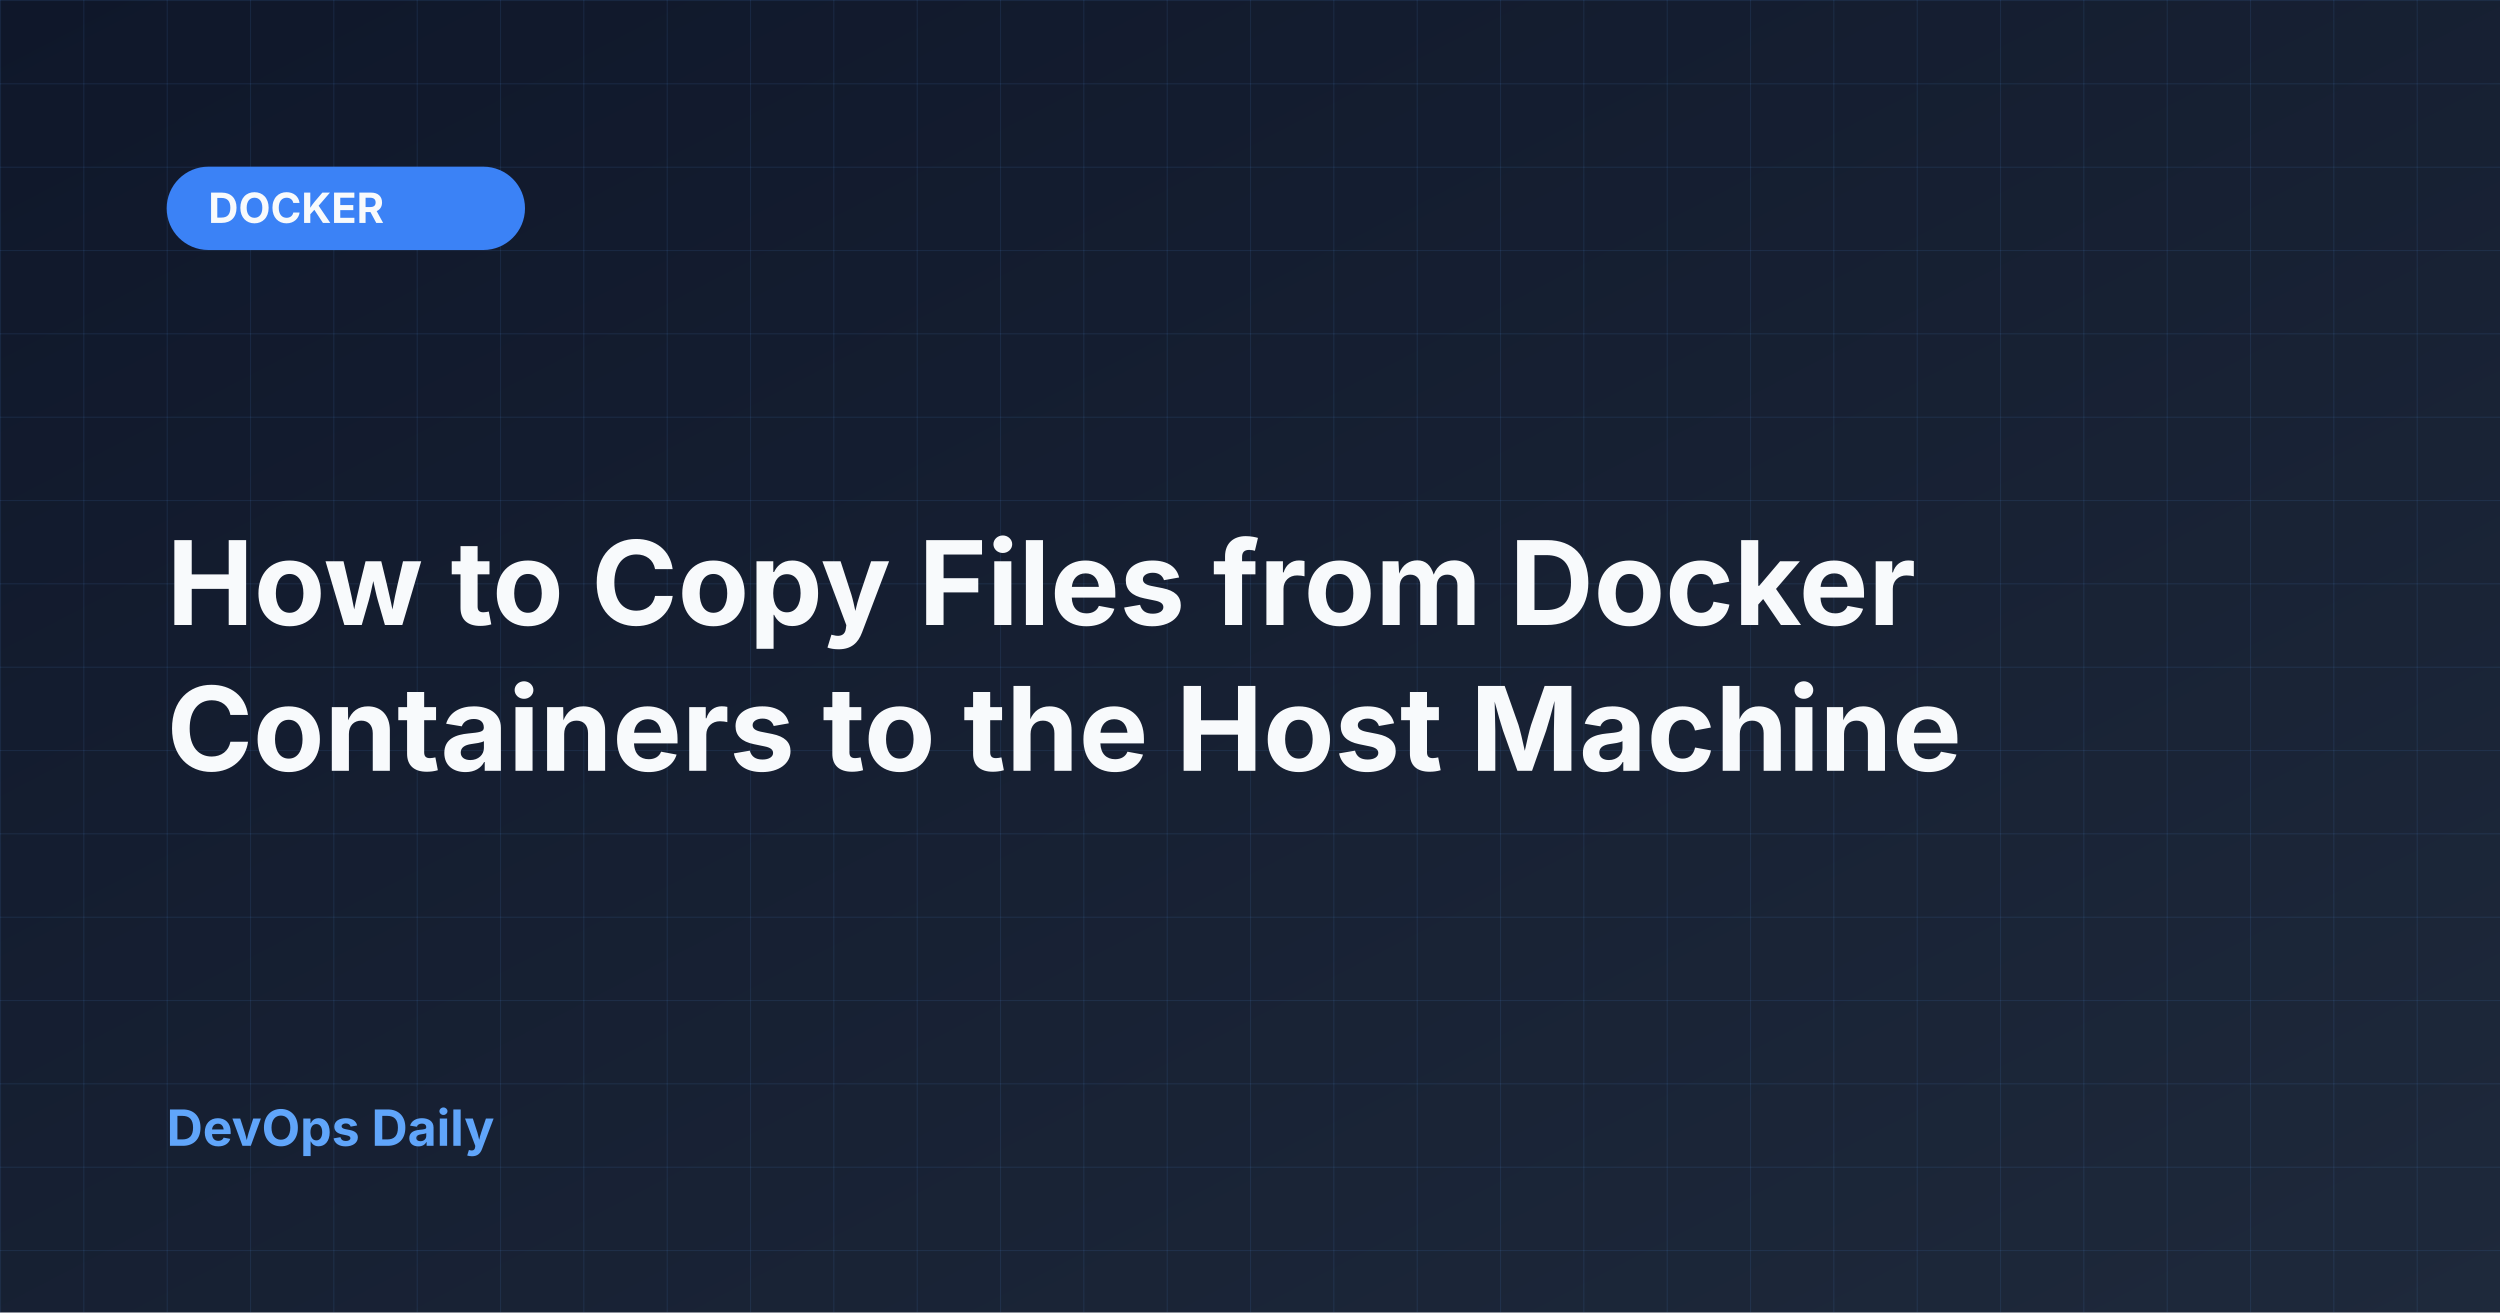
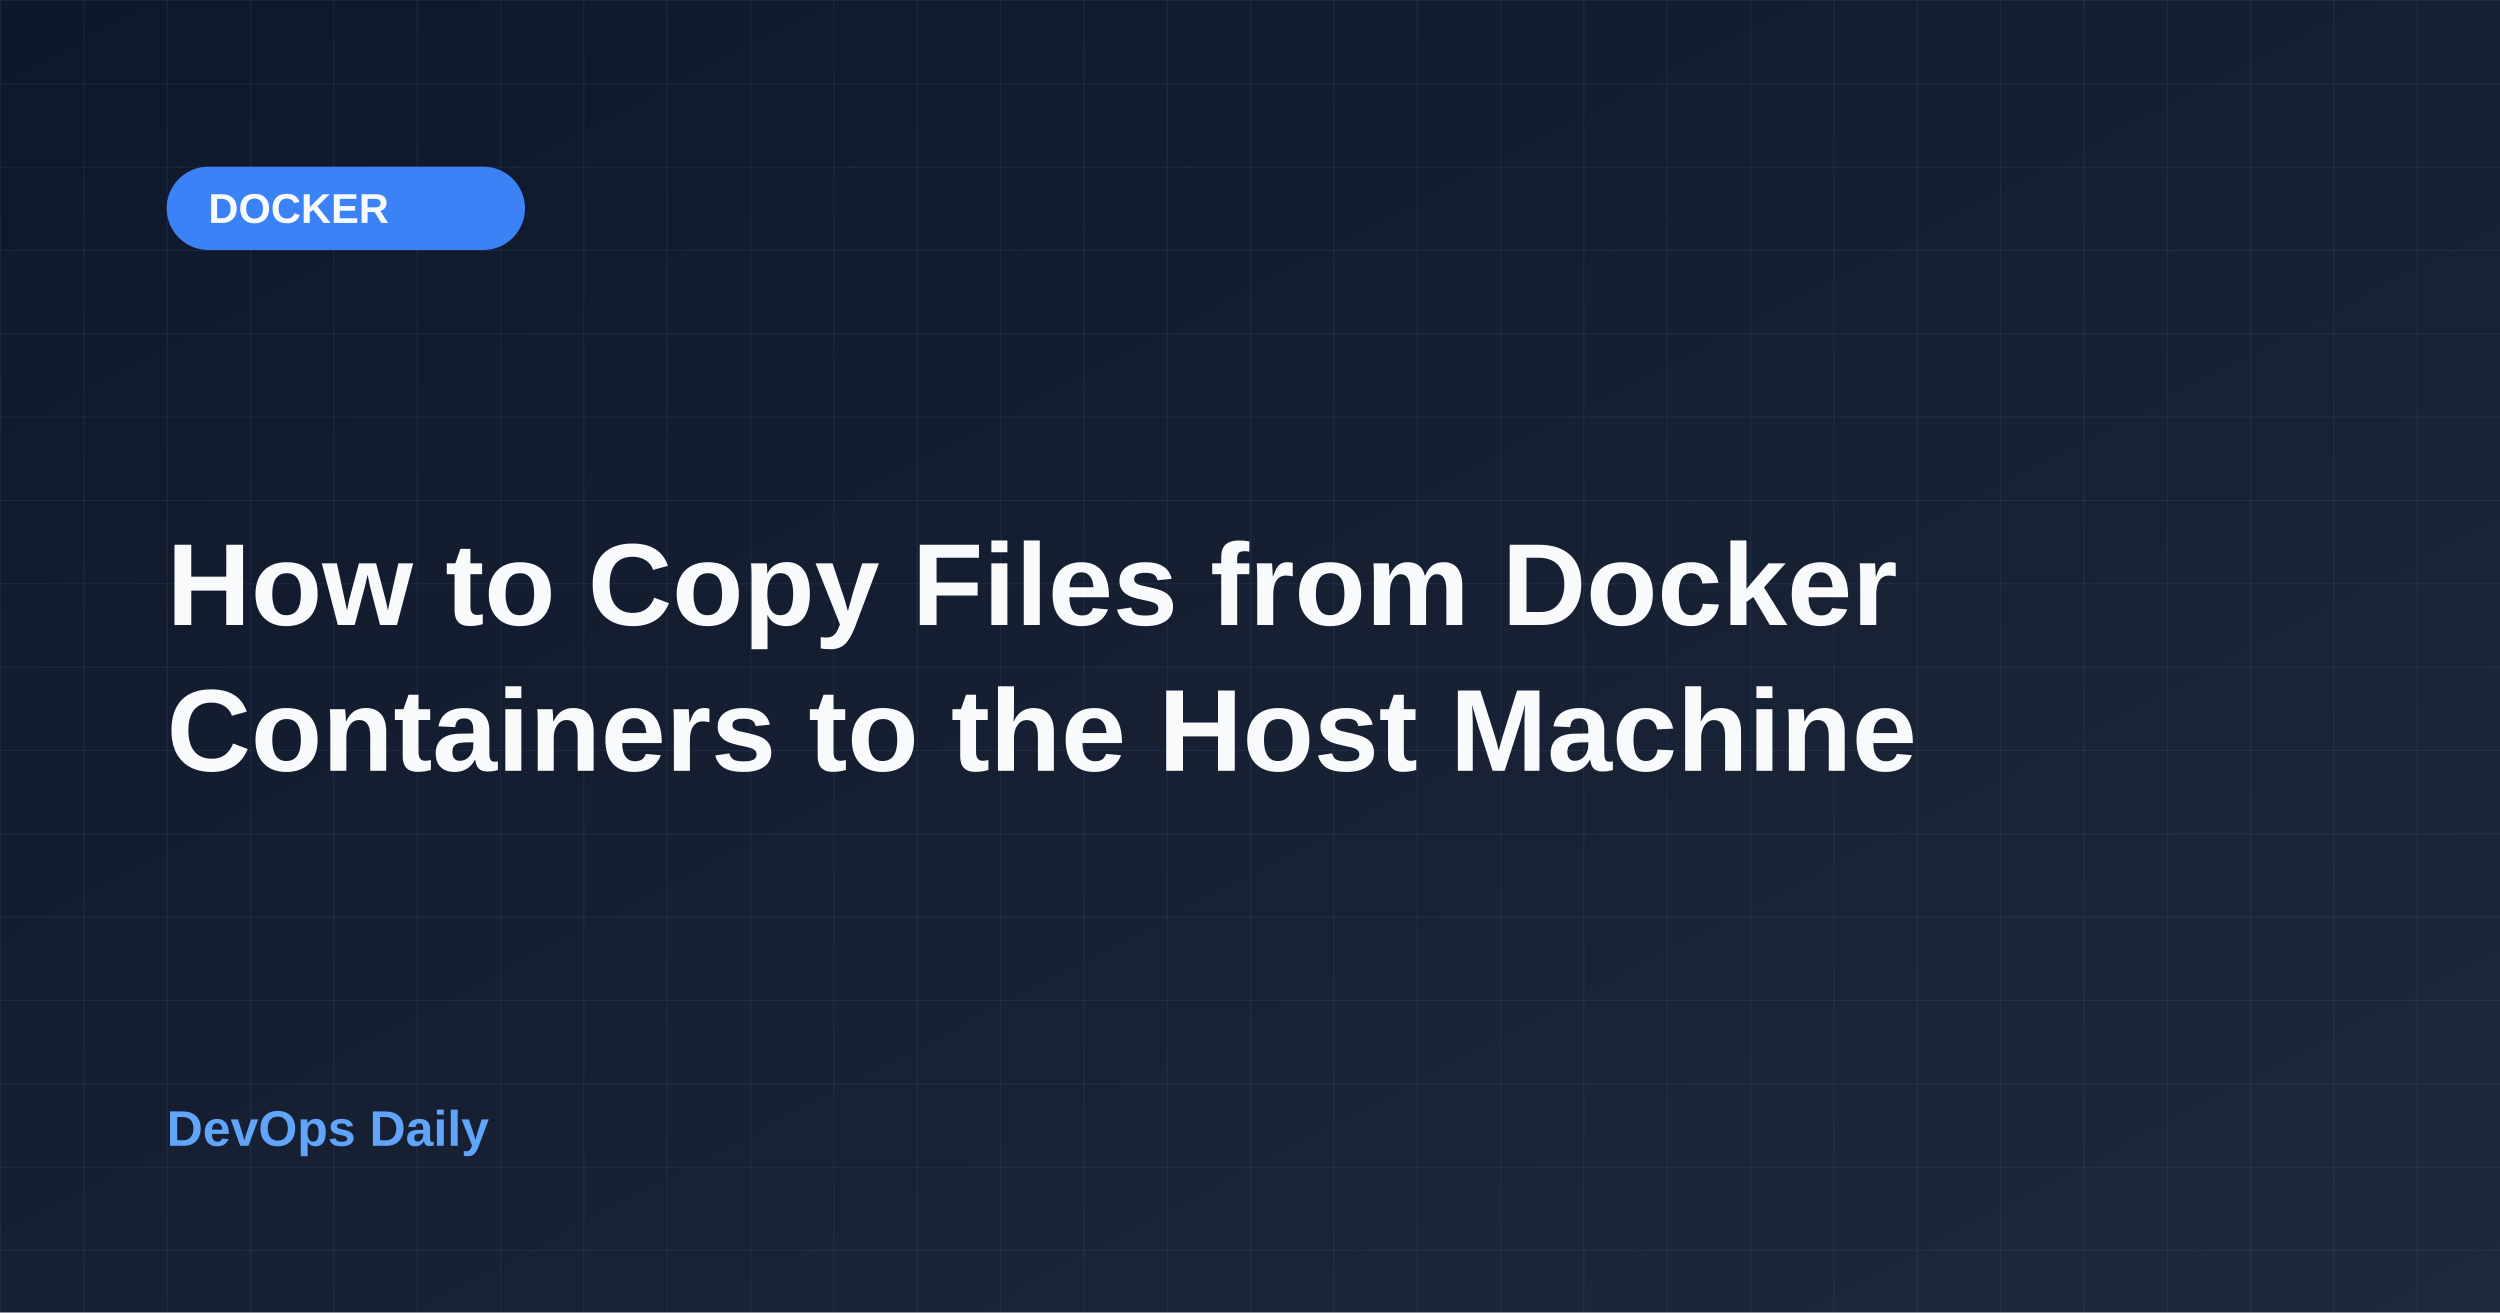
<svg xmlns="http://www.w3.org/2000/svg" width="1200" height="630">
  <defs>
    <linearGradient id="bgGradient" x1="0%" y1="0%" x2="100%" y2="100%">
      <stop offset="0%" style="stop-color:#0f172a;stop-opacity:1" />
      <stop offset="100%" style="stop-color:#1e293b;stop-opacity:1" />
    </linearGradient>
    <pattern id="grid" x="0" y="0" width="40" height="40" patternUnits="userSpaceOnUse">
      <line x1="0" y1="0" x2="0" y2="40" stroke="#60a5fa" stroke-width="1" opacity="0.1" />
      <line x1="0" y1="0" x2="40" y2="0" stroke="#60a5fa" stroke-width="1" opacity="0.1" />
    </pattern>
  </defs>
  <rect width="1200" height="630" fill="url(#bgGradient)" />
  <rect width="1200" height="630" fill="url(#grid)" />
  <rect x="80" y="80" width="172" height="40" rx="20" fill="#3b82f6" />
-   <text x="100" y="107" font-family="system-ui, -apple-system, sans-serif" font-size="20" font-weight="bold" fill="#f8fafc">DOCKER</text>
-   <text x="80" y="300" font-family="system-ui, -apple-system, sans-serif" font-size="56" font-weight="bold" fill="#f8fafc">How to Copy Files from Docker</text>
-   <text x="80" y="370" font-family="system-ui, -apple-system, sans-serif" font-size="56" font-weight="bold" fill="#f8fafc">Containers to the Host Machine</text>
-   <text x="80" y="550" font-family="system-ui, -apple-system, sans-serif" font-size="24" font-weight="bold" fill="#60a5fa">DevOps Daily</text>
+   <text x="100" y="107" font-family="Arial, sans-serif" font-size="20" font-weight="bold" fill="#f8fafc">DOCKER</text>
+   <text x="80" y="300" font-family="Arial, sans-serif" font-size="56" font-weight="bold" fill="#f8fafc">How to Copy Files from Docker</text>
+   <text x="80" y="370" font-family="Arial, sans-serif" font-size="56" font-weight="bold" fill="#f8fafc">Containers to the Host Machine</text>
+   <text x="80" y="550" font-family="Arial, sans-serif" font-size="24" font-weight="bold" fill="#60a5fa">DevOps Daily</text>
</svg>
